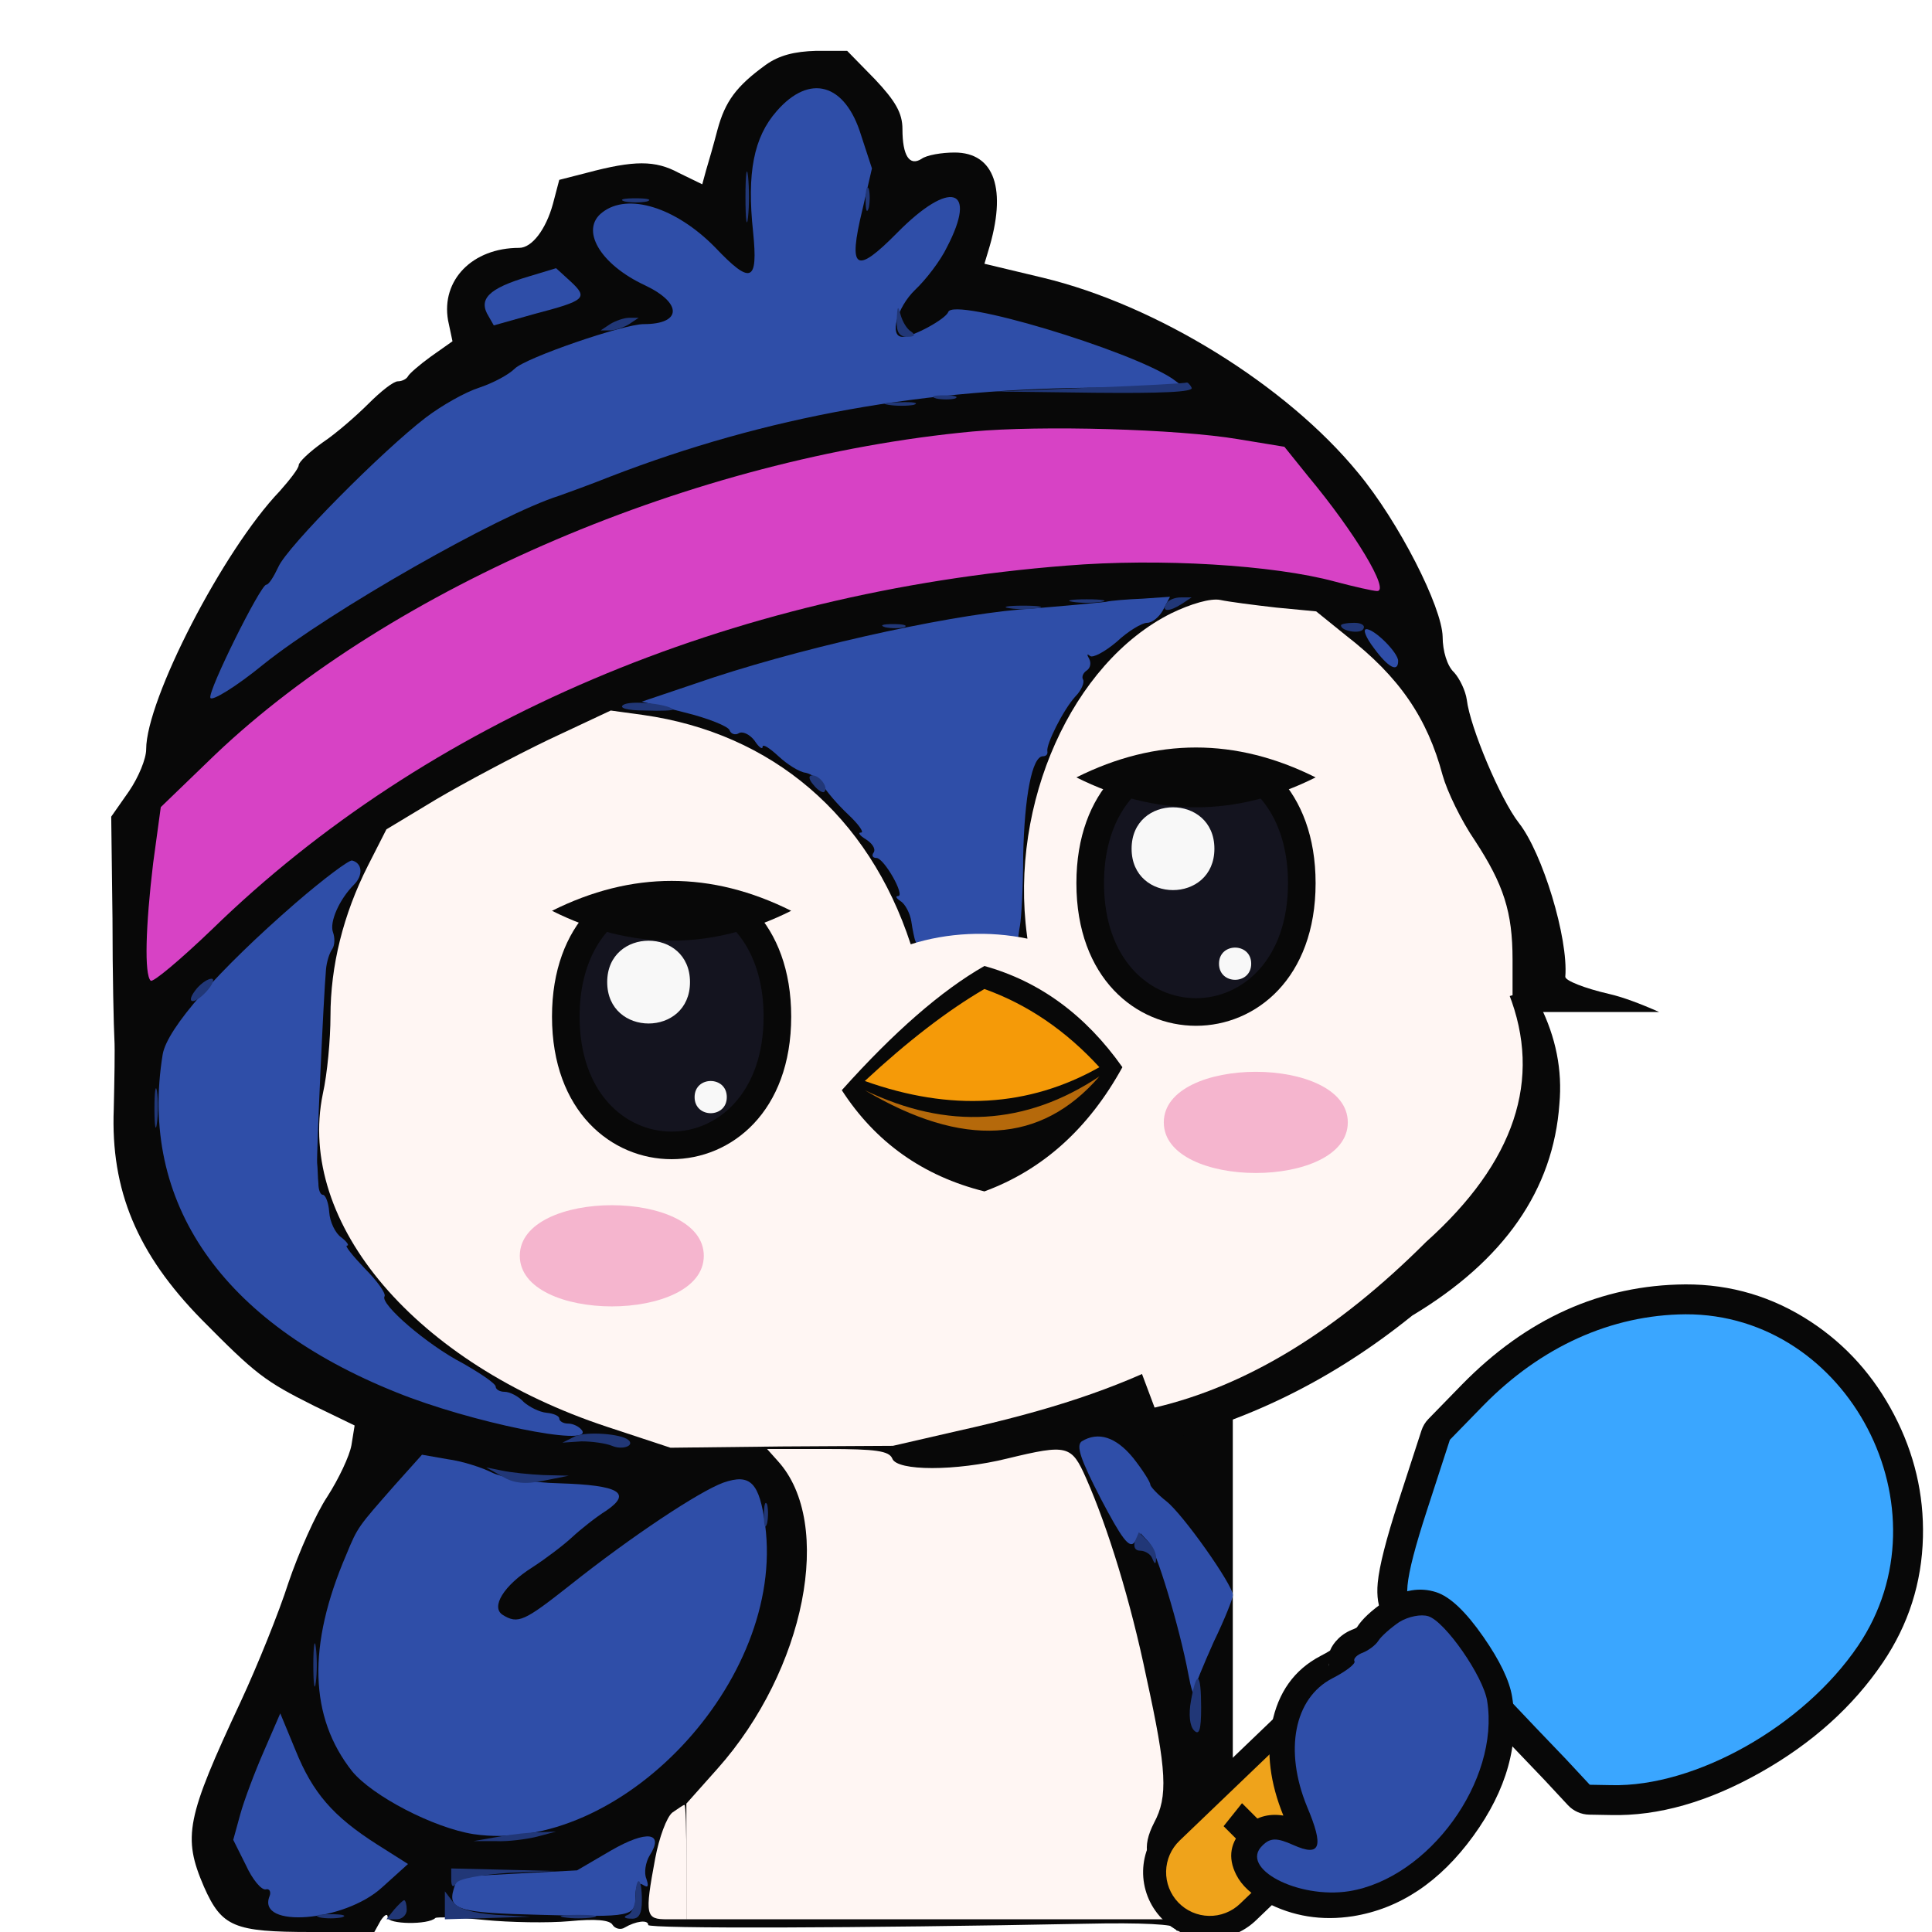
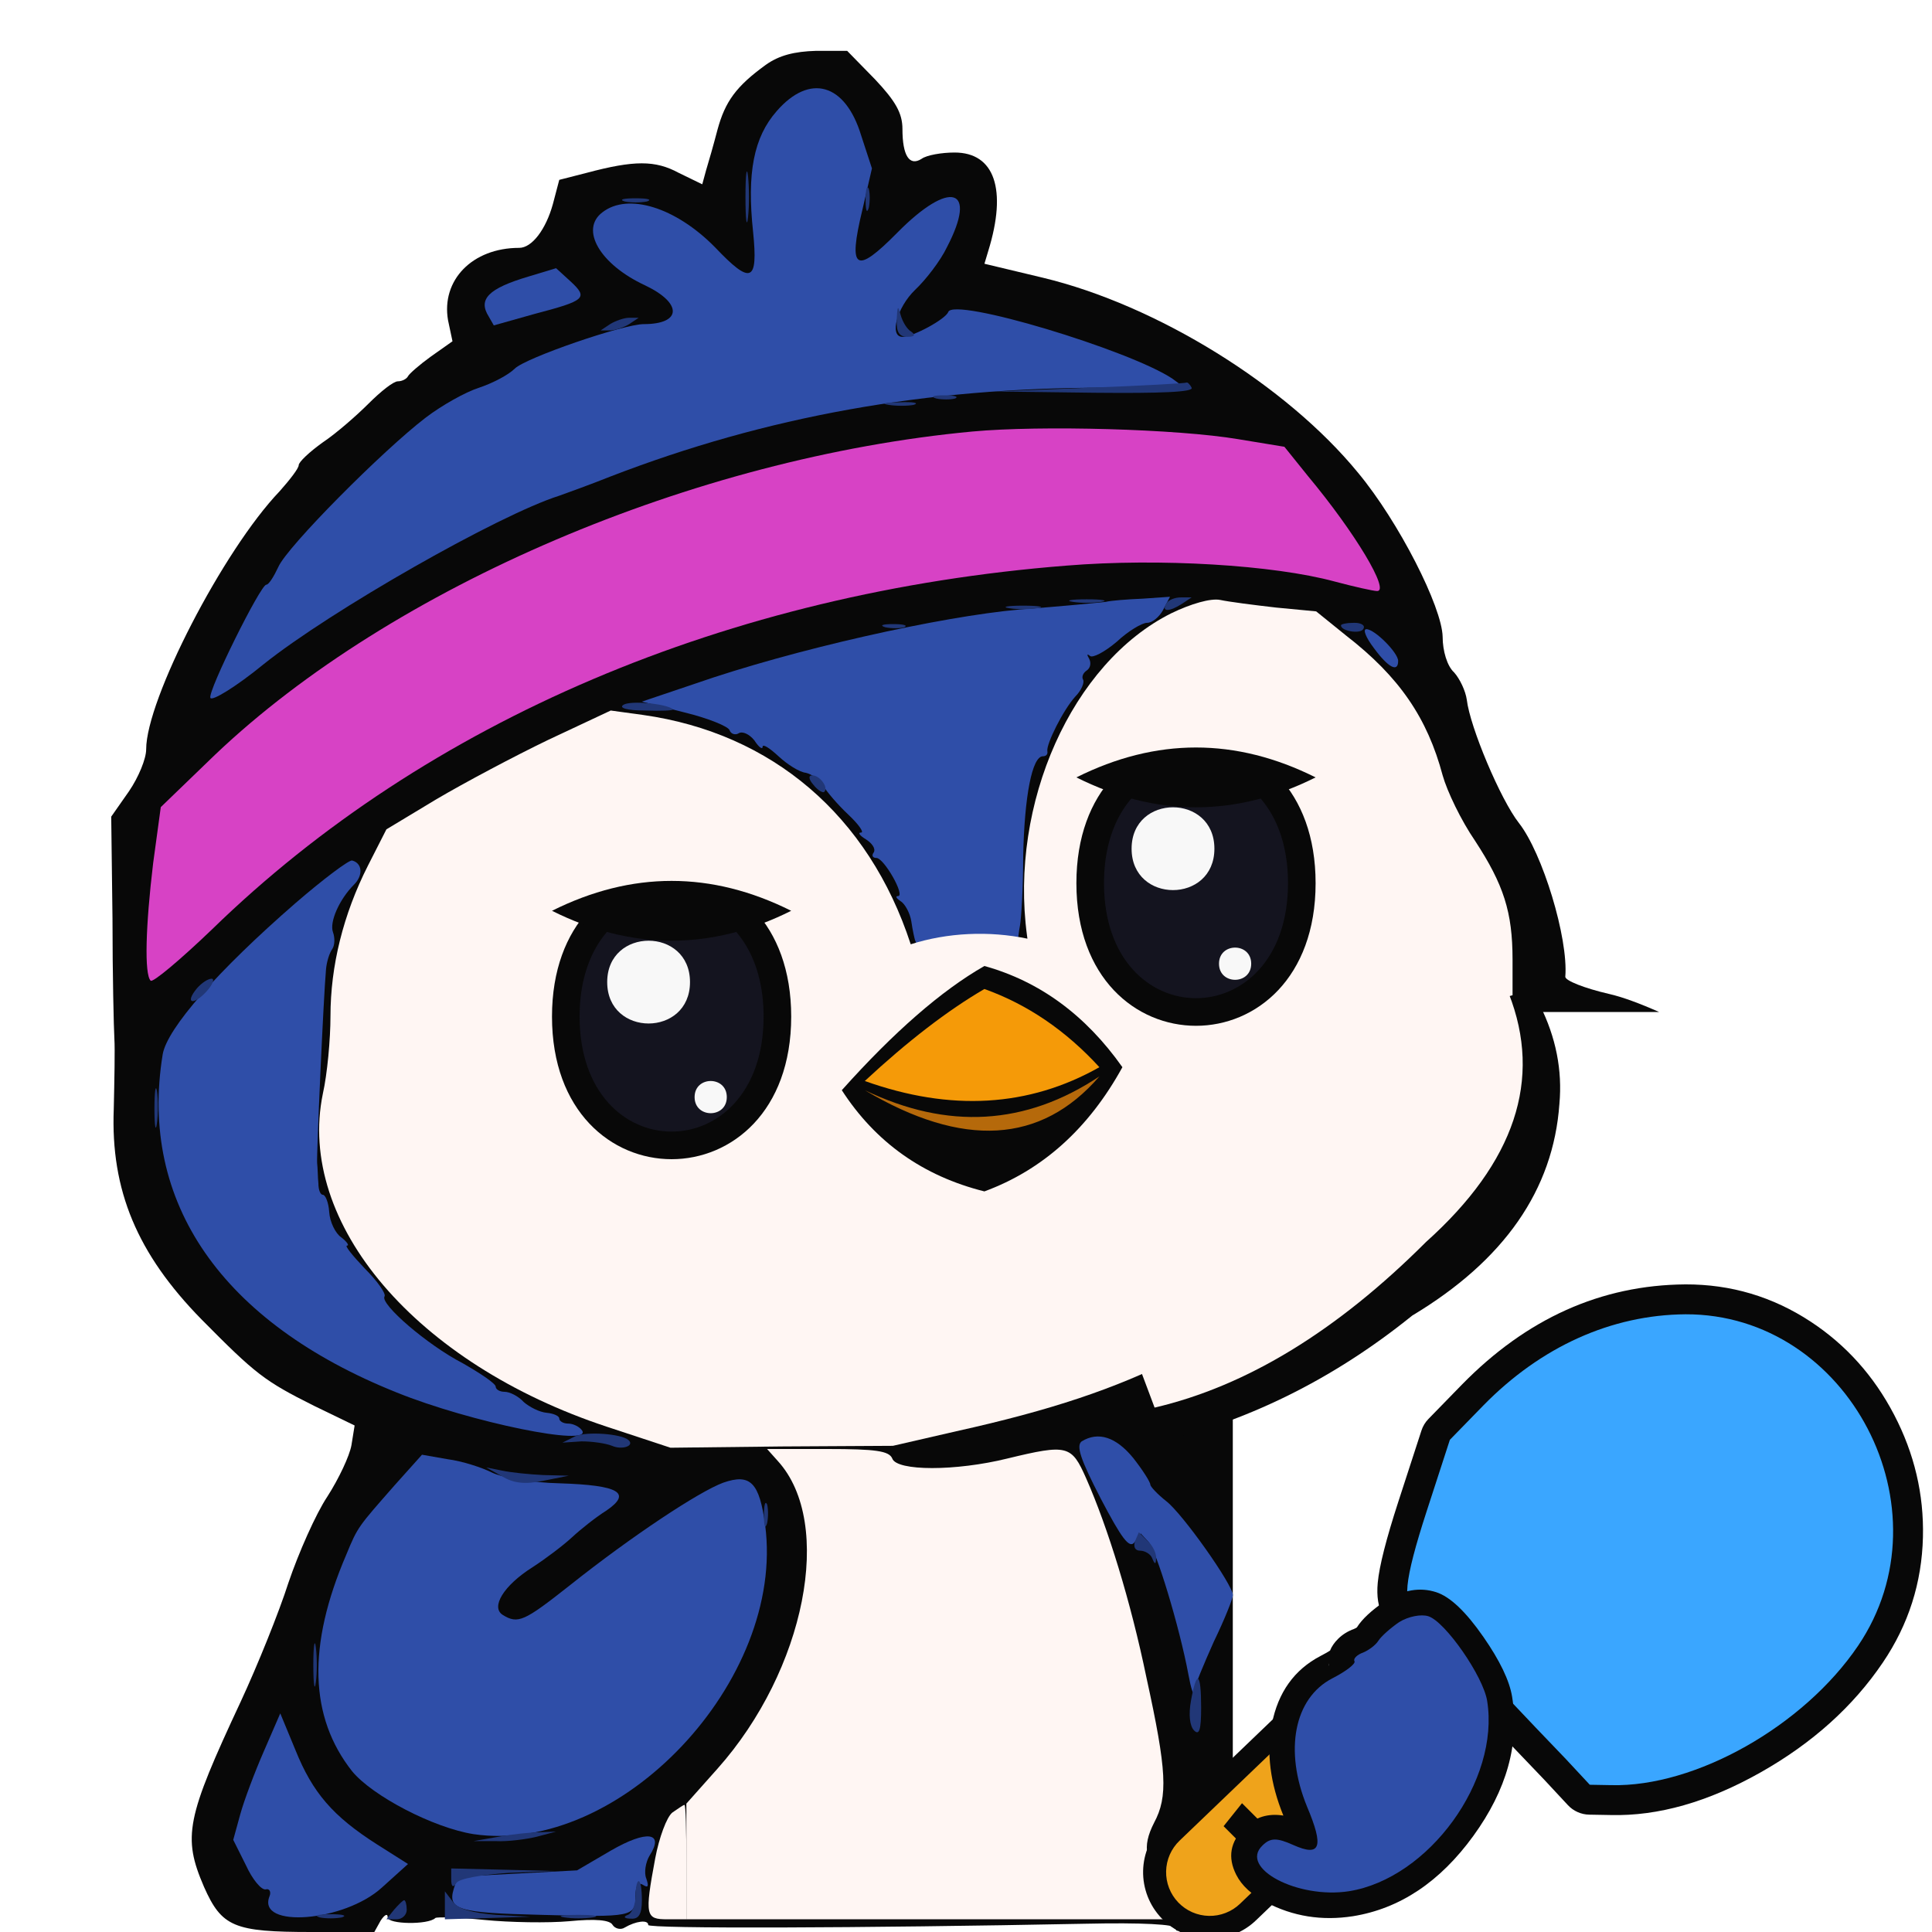
<svg xmlns="http://www.w3.org/2000/svg" viewBox="0 0 420 420" aria-hidden="true" class="sthings" data-character="pip">
  <g data-pip-part="body">
    <path fill="#080808" fill-rule="evenodd" d="M166.48 14.092C169.382 12.02 172.697 11.191 177.395 11.053H184.164L190.243 17.27C194.664 21.967 196.184 24.592 196.184 28.046C196.184 33.849 197.704 36.197 200.329 34.539C201.434 33.711 204.75 33.158 207.513 33.158C216.217 33.158 218.98 41.171 214.836 54.572L214.007 57.336L226.717 60.375C251.447 66.316 279.632 83.724 295.243 102.789C304.086 113.428 313.48 131.941 313.618 138.434C313.618 141.474 314.586 144.789 316.105 146.171C317.349 147.553 318.592 150.178 318.868 152.112C319.559 158.053 326.191 173.803 330.197 178.914C335.309 185.408 340.974 203.921 340.283 212.349C340.283 213.178 344.428 214.836 349.816 216.079C352.695 216.728 356.599 218.186 360.677 220H268V416.327C267.397 416.533 266.736 416.841 266.092 417.237C264.158 418.204 261.809 418.618 260.704 418.204C259.599 417.789 257.941 418.204 257.112 419.033C256.283 419.862 255.592 420 255.592 419.171C255.592 418.342 248.27 417.928 235.974 418.204C187.066 419.171 140.921 419.309 140.921 418.48C140.921 417.237 138.158 417.651 135.809 419.033C134.98 419.586 133.737 419.309 133.184 418.48C132.632 417.375 129.454 417.099 123.789 417.651C119.23 418.066 110.803 417.928 105.276 417.375C99.75 416.822 94.914 416.684 94.638 416.961C93.118 418.48 84.276 418.342 84.276 416.822C84.276 415.855 83.586 416.27 82.757 417.513L81.375 420H67.697C50.842 420 48.217 418.895 44.349 410.191C39.651 399.276 40.48 395.27 52.362 369.849C55.954 362.112 60.651 350.507 62.724 344.013C64.934 337.52 68.664 329.092 71.151 325.362C73.638 321.493 75.987 316.52 76.401 314.171L77.092 309.888L68.25 305.605C57.474 300.217 55.539 298.697 43.796 286.816C29.842 272.586 24.039 258.77 24.73 241.086C24.868 235.007 25.007 228.099 24.868 225.888C24.73 223.539 24.454 211.796 24.454 199.638L24.178 177.533L28.046 172.007C30.118 168.967 31.776 164.961 31.776 162.888C31.776 152.112 48.493 119.645 60.789 106.796C63 104.309 64.934 101.822 64.934 101.132C64.934 100.441 67.283 98.23 70.184 96.158C73.086 94.224 77.507 90.355 80.132 87.73C82.757 85.105 85.52 82.895 86.487 82.895C87.454 82.895 88.421 82.342 88.697 81.789C88.974 81.237 91.184 79.303 93.671 77.507L98.368 74.191L97.401 69.632C95.882 60.928 102.651 53.882 112.875 53.882C115.638 53.882 118.678 49.875 120.197 44.349L121.579 39.099L127.52 37.579C137.882 34.816 142.441 34.816 147.553 37.579L152.664 40.066L153.493 37.026C154.046 35.23 155.151 31.362 155.98 28.184C157.638 22.105 159.987 18.789 166.48 14.092Z" />
    <path fill="#080808" fill-rule="evenodd" d="M318 198Q341 218 339 240Q337 268 307 286Q281 307 250 314L247 301Q285 291 301 270Q322 247 318 223V198Z" />
    <path fill="#2f4ea8" fill-rule="evenodd" d="M168.829 24.178C163.855 29.842 162.336 37.579 163.717 50.428C164.822 61.342 163.303 62.033 155.428 53.743C146.862 45.039 136.5 41.862 130.974 46.145C126 49.875 130.421 57.474 140.23 62.033C148.382 65.901 148.243 70.461 139.954 70.461C135.533 70.461 114.257 77.783 111.908 80.132C110.526 81.513 107.072 83.309 104.171 84.276C101.132 85.243 96.02 88.145 92.566 90.77C83.171 97.954 62.447 118.816 60.513 123.237C59.546 125.309 58.441 127.105 57.888 127.105C56.645 127.105 45.178 150.178 45.73 151.697C46.007 152.526 51.257 149.349 57.336 144.375C71.842 132.77 108.454 111.908 121.579 107.763C123.513 107.072 128.487 105.276 132.632 103.618C166.618 90.493 201.296 84.276 240.118 84.276H257.526L254.901 82.342C245.645 76.125 207.237 64.52 206.132 67.836C205.579 69.355 198.533 73.224 196.184 73.224C193.283 73.224 194.941 66.868 198.947 63C201.296 60.789 204.474 56.645 205.855 53.743C212.625 40.757 206.546 38.961 195.079 50.566C185.961 59.822 184.303 58.717 187.48 45.592L189.553 36.612L187.204 29.428C183.75 18.099 176.013 15.888 168.829 24.178Z" />
    <path fill="#2f4ea8" fill-rule="evenodd" d="M114.947 60.099C106.105 62.724 103.895 65.072 106.243 68.803L107.349 70.737L116.191 68.25C127.243 65.349 127.934 64.796 124.066 61.204L120.888 58.303L114.947 60.099Z" />
    <path fill="#2f4ea8" fill-rule="evenodd" d="M240.395 130.836C239.289 130.974 230.862 131.803 221.743 132.493C204.474 134.013 172.421 141.197 151.007 148.658L139.539 152.526L148.796 154.875C153.908 156.118 158.329 157.914 158.605 158.743C158.882 159.572 159.849 159.849 160.539 159.434C161.368 158.882 162.888 159.572 163.993 160.954C164.961 162.474 165.789 163.026 165.789 162.336C165.789 161.645 167.309 162.612 169.243 164.408C171.178 166.204 173.803 167.862 175.184 168C176.428 168.276 178.224 169.52 178.914 170.763C179.743 172.145 182.092 174.908 184.441 177.118C186.651 179.191 187.895 180.987 187.204 180.987C186.375 180.987 186.928 181.678 188.309 182.507C189.553 183.336 190.382 184.441 189.967 185.27C189.414 185.961 189.691 186.513 190.52 186.513C192.178 186.513 196.875 194.803 195.217 194.803C194.526 194.803 194.941 195.355 195.77 195.908C196.737 196.461 197.842 198.533 198.118 200.329C198.395 202.263 198.809 204.059 198.947 204.474C199.224 204.888 199.224 205.579 199.086 206.132C199.086 206.822 199.638 207.237 200.467 207.237C201.296 207.237 201.711 208.066 201.296 209.171C200.053 212.211 203.921 212.901 209.171 210.691C211.934 209.586 215.664 208.618 217.599 208.618C219.947 208.618 221.053 207.789 221.191 206.132C221.191 204.888 221.467 202.539 221.743 201.158C222.02 199.638 222.434 192.868 222.434 185.961C222.711 173.112 224.368 164.408 226.717 164.408C227.408 164.408 227.822 163.993 227.684 163.303C227.408 161.783 231.138 154.322 233.763 151.421C235.145 150.039 235.836 148.243 235.421 147.691C235.145 147.138 235.421 146.309 236.25 145.757C237.079 145.204 237.217 144.099 236.803 143.27C236.25 142.303 236.25 142.026 236.941 142.579C237.493 143.132 240.118 141.75 242.743 139.539C245.23 137.191 248.27 135.395 249.375 135.395C250.48 135.395 252 134.151 252.829 132.632L254.349 129.73L248.408 130.145C245.092 130.283 241.5 130.559 240.395 130.836Z" />
    <path fill="#2f4ea8" fill-rule="evenodd" d="M298.697 140.921C301.737 145.066 303.947 146.309 303.947 143.684C303.947 141.888 298.836 136.776 297.039 136.776C296.211 136.776 296.901 138.572 298.697 140.921Z" />
    <path fill="#2f4ea8" fill-rule="evenodd" d="M64.243 196.322C47.388 210.967 36.336 223.539 35.368 229.204C30.118 261.395 48.217 287.507 86.211 302.704C102.237 309.197 128.763 314.586 126.553 310.993C126 310.164 124.618 309.474 123.513 309.474C122.408 309.474 121.579 308.921 121.579 308.368C121.579 307.816 120.336 307.263 118.816 307.125C117.296 306.987 115.086 305.882 113.842 304.776C112.737 303.533 110.803 302.566 109.697 302.566C108.592 302.566 107.763 302.013 107.763 301.461C107.763 300.77 104.447 298.559 100.579 296.349C92.842 292.342 82.618 283.5 83.586 281.842C84 281.289 82.066 278.526 79.303 275.763C76.678 273 74.882 270.789 75.434 270.789C75.987 270.789 75.434 269.961 74.191 268.993C72.947 268.164 71.704 265.678 71.566 263.467C71.428 261.395 70.737 259.737 70.184 259.737C69.632 259.737 69.217 258.632 69.217 257.25C69.079 256.007 69.079 253.934 68.941 252.829C68.803 250.895 70.322 216.77 70.875 210.691C71.013 209.171 71.566 207.237 72.257 206.27C72.809 205.441 72.809 203.783 72.395 202.678C71.566 200.467 73.776 195.493 76.954 192.316C79.026 190.243 78.75 187.618 76.539 187.066C75.849 186.928 70.322 191.072 64.243 196.322Z" />
    <path fill="#2f4ea8" fill-rule="evenodd" d="M235.145 313.342C233.901 314.309 234.868 317.211 239.289 325.776C243.849 334.48 245.507 336.691 246.612 335.309L247.993 333.375L249.651 335.171C251.309 336.829 256.421 353.684 258.355 364.046C258.908 367.086 259.461 368.743 259.599 367.776C259.599 366.671 261.671 361.836 263.882 356.862C266.23 352.026 268.026 347.467 268.026 346.776C268.026 344.566 257.112 329.092 253.52 326.329C251.586 324.809 250.066 323.151 250.066 322.737C250.066 322.184 248.408 319.559 246.336 316.934C242.605 312.375 238.737 311.132 235.145 313.342Z" />
    <path fill="#2f4ea8" fill-rule="evenodd" d="M85.796 322.875C77.921 331.855 77.783 331.855 75.296 337.934C66.73 357.829 67.283 373.303 76.539 385.046C80.961 390.434 94.224 397.342 102.928 398.724C134.842 403.421 170.763 365.289 166.342 331.579C165.099 322.322 163.164 320.25 157.224 322.322C151.974 324.257 137.329 333.928 123.789 344.704C113.98 352.441 112.599 353.132 109.283 351.059C106.658 349.401 109.421 344.704 115.776 340.697C118.539 338.901 122.408 336 124.342 334.204C126.276 332.408 129.592 329.783 131.803 328.401C137.467 324.533 134.566 322.875 121.717 322.461C115.5 322.322 109.145 321.217 106.934 320.112C104.724 319.007 100.441 317.625 97.263 317.211L91.737 316.243L85.796 322.875Z" />
    <path fill="#2f4ea8" fill-rule="evenodd" d="M57.336 380.763C55.401 385.184 53.053 391.401 52.224 394.441L50.704 399.967L53.467 405.493C54.849 408.533 56.783 410.882 57.75 410.743C58.579 410.467 58.993 411.296 58.579 412.263C55.816 419.309 74.882 417.789 83.033 410.329L88.697 405.217L81.928 400.934C72.395 394.855 67.974 389.743 64.243 380.487L60.928 372.474L57.336 380.763Z" />
    <path fill="#2f4ea8" fill-rule="evenodd" d="M132.77 402.316 125.447 406.599 112.461 407.289 99.474 407.98 98.645 410.605C97.263 415.164 99.612 415.855 117.572 416.27C137.467 416.822 138.158 416.684 138.158 412.125C138.158 409.914 138.711 409.086 139.816 409.776C140.921 410.467 141.059 410.053 140.507 408.395C139.954 407.151 140.368 404.803 141.197 403.421C144.513 398.309 140.645 397.757 132.77 402.316Z" />
    <path fill="#213777" fill-rule="evenodd" d="M162.059 42.829C162.059 47.803 162.336 49.737 162.612 47.25C162.888 44.901 162.888 40.757 162.612 38.27C162.336 35.921 162.059 37.855 162.059 42.829Z" />
    <path fill="#213777" fill-rule="evenodd" d="M188.171 43.52C188.171 45.73 188.447 46.559 188.862 45.178C189.138 43.934 189.138 42 188.862 41.033C188.447 40.204 188.171 41.171 188.171 43.52Z" />
    <path fill="#213777" fill-rule="evenodd" d="M135.809 43.796C137.053 44.072 139.263 44.072 140.645 43.796C141.888 43.382 140.783 43.105 138.158 43.105C135.533 43.105 134.428 43.382 135.809 43.796Z" />
    <path fill="#213777" fill-rule="evenodd" d="M194.941 69.355C194.803 72.257 195.493 73.224 197.289 73.224C198.809 73.224 199.086 72.809 198.118 72.118C197.151 71.566 196.184 69.908 195.77 68.388C195.217 66.316 195.079 66.454 194.941 69.355Z" />
    <path fill="#213777" fill-rule="evenodd" d="M132.632 70.461 130.559 71.842H132.632C133.737 71.842 135.671 71.151 136.776 70.461L138.849 69.079H136.776C135.671 69.079 133.737 69.77 132.632 70.461Z" />
    <path fill="#213777" fill-rule="evenodd" d="M236.941 84.276 216.217 85.105 238.046 85.382C252.276 85.52 259.599 85.243 259.046 84.276C258.632 83.447 258.079 83.033 257.941 83.171C257.803 83.309 248.408 83.862 236.941 84.276Z" />
    <path fill="#213777" fill-rule="evenodd" d="M203.507 86.625C204.75 86.901 206.684 86.901 207.651 86.625C208.48 86.211 207.513 85.934 205.164 85.934C202.954 85.934 202.125 86.211 203.507 86.625Z" />
    <path fill="#213777" fill-rule="evenodd" d="M193.145 88.007C194.803 88.283 197.289 88.283 198.671 88.007C199.914 87.592 198.533 87.316 195.493 87.454C192.454 87.454 191.349 87.73 193.145 88.007Z" />
    <path fill="#213777" fill-rule="evenodd" d="M233.211 130.836C234.868 131.112 237.632 131.112 239.428 130.836C241.086 130.559 239.704 130.283 236.25 130.283C232.796 130.283 231.414 130.559 233.211 130.836Z" />
    <path fill="#213777" fill-rule="evenodd" d="M253.52 131.25C252.414 133.046 254.211 133.046 256.974 131.25L259.046 129.868H256.697C255.454 129.868 253.934 130.421 253.52 131.25Z" />
    <path fill="#213777" fill-rule="evenodd" d="M219.395 132.217C221.053 132.493 223.816 132.493 225.612 132.217C227.27 131.941 225.888 131.664 222.434 131.664C218.98 131.664 217.599 131.941 219.395 132.217Z" />
    <path fill="#213777" fill-rule="evenodd" d="M192.454 136.362C193.697 136.638 195.632 136.638 196.599 136.362C197.428 135.947 196.461 135.671 194.112 135.671C191.901 135.671 191.072 135.947 192.454 136.362Z" />
    <path fill="#213777" fill-rule="evenodd" d="M291.513 135.947C291.513 137.191 295.658 137.882 296.349 136.776C296.901 135.947 295.934 135.395 294.414 135.395C292.757 135.395 291.513 135.671 291.513 135.947Z" />
    <path fill="#213777" fill-rule="evenodd" d="M135.533 153.217C134.428 153.908 136.362 154.461 140.23 154.461C143.822 154.599 146.586 154.461 146.309 154.184C144.789 152.941 137.053 152.25 135.533 153.217Z" />
    <path fill="#213777" fill-rule="evenodd" d="M176.842 170.625C177.809 171.868 178.914 172.421 179.191 172.145C180.158 171.178 178.224 168.553 176.566 168.553C175.737 168.553 175.737 169.382 176.842 170.625Z" />
    <path fill="#213777" fill-rule="evenodd" d="M42.829 214.836C40.066 218.151 42 218.704 44.901 215.526C46.283 214.007 46.697 212.763 46.007 212.763C45.178 212.763 43.796 213.73 42.829 214.836Z" />
    <path fill="#213777" fill-rule="evenodd" d="M33.572 241.086C33.572 244.816 33.849 246.336 34.125 244.125C34.401 242.053 34.401 239.013 34.125 237.217C33.849 235.559 33.572 237.217 33.572 241.086Z" />
    <path fill="#213777" fill-rule="evenodd" d="M125.033 312.237 122.27 313.618 126.414 313.342C128.763 313.342 131.664 313.757 133.046 314.309C135.257 315.276 138.02 314.309 136.638 313.066C135.118 311.684 127.52 311.132 125.033 312.237Z" />
    <path fill="#213777" fill-rule="evenodd" d="M109.145 320.941C111.632 322.461 114.118 322.737 118.125 321.908L123.651 320.803L118.125 320.664C115.086 320.526 111.079 320.112 109.145 319.697L105.691 319.007L109.145 320.941Z" />
    <path fill="#213777" fill-rule="evenodd" d="M166.066 329.507C166.066 331.717 166.342 332.546 166.757 331.164C167.033 329.921 167.033 327.987 166.757 327.02C166.342 326.191 166.066 327.158 166.066 329.507Z" />
    <path fill="#213777" fill-rule="evenodd" d="M246.75 335.033C246.336 336.276 246.75 337.105 247.855 337.105C248.961 337.105 250.204 337.934 250.48 338.763C251.033 340.145 251.309 340.145 251.309 338.763C251.447 337.796 250.618 336 249.513 335.033L247.579 333.099L246.75 335.033Z" />
    <path fill="#213777" fill-rule="evenodd" d="M68.112 361.974C68.112 366.118 68.388 367.914 68.664 365.704C68.941 363.632 68.941 360.316 68.664 358.105C68.388 356.033 68.112 357.829 68.112 361.974Z" />
    <path fill="#213777" fill-rule="evenodd" d="M258.908 369.711C258.355 372.75 258.632 375.237 259.599 376.204C260.704 377.309 261.118 376.066 261.118 371.23C261.118 363.493 260.151 362.803 258.908 369.711Z" />
    <path fill="#213777" fill-rule="evenodd" d="M281.98 379.934C281.98 381.868 282.533 384.355 283.224 385.461L284.605 387.533L284.467 385.461C284.329 384.355 283.776 381.868 283.224 379.934L282.118 376.48L281.98 379.934Z" />
    <path fill="#213777" fill-rule="evenodd" d="M108.454 399.276 102.928 400.243H107.763C110.388 400.382 114.533 399.829 116.743 399.276L120.888 398.171L117.434 398.309C115.5 398.309 111.493 398.724 108.454 399.276Z" />
    <path fill="#213777" fill-rule="evenodd" d="M98.092 408.533C98.092 410.191 98.507 410.467 99.197 409.362C99.75 408.395 104.586 407.566 110.526 407.151L120.888 406.737L109.559 406.461L98.092 406.184V408.533Z" />
    <path fill="#213777" fill-rule="evenodd" d="M138.158 412.263C138.158 414.059 137.329 415.993 136.5 416.27C135.395 416.684 135.671 417.099 137.191 417.099C138.849 417.237 139.539 416.132 139.539 413.092C139.539 410.743 139.263 408.947 138.849 408.947C138.434 408.947 138.158 410.467 138.158 412.263Z" />
    <path fill="#213777" fill-rule="evenodd" d="M291.237 409.914C292.895 410.191 295.382 410.191 296.763 409.914C298.007 409.5 296.625 409.224 293.586 409.362C290.546 409.362 289.441 409.638 291.237 409.914Z" />
    <path fill="#213777" fill-rule="evenodd" d="M96.711 414.197V417.237L106.105 416.961L115.362 416.684L107.763 416.27C102.789 415.855 99.612 415.026 98.507 413.507L96.711 411.158V414.197Z" />
    <path fill="#213777" fill-rule="evenodd" d="M85.658 415.164 84 417.237H86.211C87.454 417.237 88.421 416.27 88.421 415.164C88.421 414.059 88.145 413.092 87.868 413.092C87.592 413.092 86.625 414.059 85.658 415.164Z" />
    <path fill="#213777" fill-rule="evenodd" d="M69.493 416.822C70.737 417.099 72.947 417.099 74.329 416.822C75.572 416.408 74.467 416.132 71.842 416.132C69.217 416.132 68.112 416.408 69.493 416.822Z" />
    <path fill="#213777" fill-rule="evenodd" d="M122.684 416.822C124.342 417.099 127.105 417.099 128.901 416.822C130.559 416.546 129.178 416.27 125.724 416.27C122.27 416.27 120.888 416.546 122.684 416.822Z" />
    <path fill="#fff6f3" fill-rule="evenodd" d="M254.625 133.322C258.908 131.25 263.191 130.007 265.263 130.421C267.197 130.836 272.586 131.526 277.421 132.079L286.125 132.908L292.618 138.158C304.224 147.138 310.303 156.118 313.618 168.553C314.586 172.007 317.625 178.362 320.664 182.783C326.882 192.316 328.816 198.257 328.816 208.618V216.355L323.013 217.875C319.697 218.842 315.967 219.947 314.586 220.362C312.789 221.191 312.375 220.776 313.066 219.257C314.309 215.941 311.408 211.934 305.882 209.309L300.77 206.961L295.52 208.48C289.855 210.138 284.191 216.493 282.809 222.434C281.842 226.303 285.849 234.454 289.441 235.697C290.961 236.25 289.993 238.184 285.849 243.572C276.868 254.763 272.033 265.954 268.855 281.842L267.336 289.441L255.592 295.243C242.467 301.875 228.513 306.572 207.928 311.132L194.112 314.309L169.934 314.447L145.757 314.724L131.941 310.164C90.493 296.487 64.382 265.954 70.184 237.77C71.151 233.487 71.842 225.888 71.842 220.914C71.842 210 74.605 198.809 79.993 188.171L84 180.296L94.776 173.803C100.855 170.211 111.77 164.408 119.23 160.816L132.77 154.461L139.816 155.428C167.854 159.394 188.852 177.307 197.983 205.279C206.001 202.726 215.018 202.319 223.355 204.057L223.263 203.368C219.395 174.632 233.072 144.099 254.625 133.322Z" />
    <path fill="#fff6f3" fill-rule="evenodd" d="M273 208Q310 195 328 216Q339 244 310 270Q281 299 251 306L245 290Q264 265 267 241L273 208Z" />
    <path fill="#fff6f3" fill-rule="evenodd" d="M146.171 394.026C144.928 394.993 143.27 399.553 142.441 403.974C140.092 416.546 140.368 417.237 145.066 417.237H149.211V404.803C149.211 397.895 149.072 392.368 148.796 392.368C148.52 392.368 147.414 393.197 146.171 394.026Z" />
    <path fill="#fff6f3" fill-rule="evenodd" d="M169.105 317.625C181.401 331.164 175.046 363.079 155.98 384.493L149.211 392.092V404.664V417.237H203.092H256.974V413.783C256.974 411.711 255.73 409.5 253.52 408.118C248.961 405.079 248.132 401.625 250.895 396.237C253.934 390.572 253.658 384.908 249.237 364.737C245.783 348.02 240.809 331.993 236.112 321.355C232.934 314.171 232.105 313.895 218.98 317.072C207.789 319.836 194.941 319.836 193.974 317.072C193.283 315.414 190.382 315 179.882 315H166.757L169.105 317.625Z" />
    <path fill="#d742c5" fill-rule="evenodd" d="M211.382 93.809C150.868 99.474 85.243 127.52 46.836 163.993L34.954 175.461L33.296 187.618C31.638 201.434 31.362 211.796 32.743 213.178C33.158 213.73 39.237 208.618 46.145 201.987C92.704 156.671 158.329 128.763 231.829 122.961C252.138 121.303 276.868 122.822 290.132 126.414C294.276 127.52 298.559 128.487 299.388 128.487C302.151 128.487 294.691 115.914 284.329 103.48L279.217 97.125L269.132 95.467C256.007 93.257 226.303 92.428 211.382 93.809Z" />
  </g>
  <g data-pip-part="racket">
    <path fill="#080808" fill-rule="evenodd" d="M346.036 347.466 273.036 417.466Q272.005 418.454 270.801 419.223Q269.597 419.991 268.267 420.51Q266.936 421.028 265.53 421.278Q264.124 421.527 262.696 421.497Q261.268 421.467 259.873 421.159Q258.479 420.851 257.171 420.277Q255.864 419.703 254.693 418.885Q253.523 418.067 252.534 417.036Q251.546 416.005 250.777 414.801Q250.009 413.597 249.49 412.267Q248.972 410.936 248.722 409.53Q248.473 408.124 248.503 406.696Q248.533 405.268 248.841 403.873Q249.149 402.479 249.723 401.171Q250.297 399.864 251.115 398.693Q251.934 397.523 252.964 396.534L325.964 326.534Q326.995 325.546 328.199 324.777Q329.403 324.009 330.733 323.49Q332.064 322.972 333.47 322.722Q334.876 322.473 336.304 322.503Q337.732 322.533 339.126 322.841Q340.521 323.149 341.829 323.723Q343.136 324.297 344.307 325.115Q345.477 325.934 346.466 326.964Q347.454 327.995 348.223 329.199Q348.991 330.403 349.51 331.733Q350.028 333.064 350.278 334.47Q350.527 335.876 350.497 337.304Q350.467 338.732 350.159 340.126Q349.851 341.521 349.277 342.828Q348.703 344.136 347.885 345.307Q347.067 346.477 346.036 347.466Z" />
    <path fill="#efa31b" fill-rule="evenodd" d="M342.575 343.857 269.575 413.857Q268.9 414.505 268.111 415.008Q267.322 415.511 266.451 415.851Q265.579 416.191 264.657 416.354Q263.736 416.517 262.801 416.498Q261.865 416.478 260.952 416.276Q260.038 416.075 259.181 415.699Q258.324 415.323 257.558 414.786Q256.791 414.25 256.143 413.575Q255.495 412.9 254.992 412.111Q254.489 411.322 254.149 410.451Q253.809 409.579 253.646 408.657Q253.482 407.736 253.502 406.801Q253.522 405.865 253.723 404.952Q253.925 404.038 254.301 403.181Q254.677 402.324 255.213 401.558Q255.75 400.791 256.425 400.143L329.425 330.143Q330.1 329.495 330.889 328.992Q331.678 328.489 332.549 328.149Q333.421 327.809 334.342 327.646Q335.264 327.482 336.199 327.502Q337.135 327.522 338.048 327.723Q338.962 327.925 339.819 328.301Q340.676 328.677 341.442 329.213Q342.209 329.75 342.857 330.425Q343.505 331.1 344.008 331.889Q344.511 332.678 344.851 333.549Q345.191 334.421 345.354 335.342Q345.517 336.264 345.498 337.199Q345.478 338.135 345.276 339.048Q345.075 339.962 344.699 340.819Q344.323 341.675 343.786 342.442Q343.25 343.209 342.575 343.857Z" />
    <path fill="#080808" fill-rule="evenodd" d="M320 344 333 357 329 362 316 349 320 344Z" />
    <path fill="#080808" fill-rule="evenodd" d="M270 392 283 405 279 410 266 397 270 392Z" />
    <g data-pip-part="blade">
      <path fill="#080808" fill-rule="evenodd" d="M366.395 279.215Q381.219 279.169 393.634 287.321Q405.175 294.899 411.775 307.574Q418.367 320.233 418.031 334.14Q417.671 349.078 409.309 361.425Q399.589 375.789 382.725 385.309Q365.638 394.954 350.17 394.573L345.49 394.49Q344.167 394.467 342.958 393.928Q341.749 393.389 340.847 392.42L335.673 386.86L325.94 376.679L321.208 371.674Q312.815 362.747 310.923 361.282Q307.833 359.176 305.654 355.242Q302.518 354.577 300.664 351.29Q299.09 348.502 299.513 344.042Q300.024 338.642 303.975 326.483L309.009 310.992Q309.477 309.55 310.535 308.464L317.803 301.006Q338.928 279.424 366.367 279.216ZM308.367 355.354Q309.302 355.311 310.369 354.947Q309.999 355.073 309.616 355.154Q308.974 355.291 308.367 355.354Z" />
      <path fill="#3aa6ff" fill-rule="evenodd" d="M366.416 285.715C350.295 285.838 334.973 292.757 322.448 305.553L315.19 313L310.157 328.492C305.2 343.747 304.615 349.571 308.266 348.796C308.855 348.595 310.161 349.804 311.04 351.527C311.838 353.094 313.505 355.205 314.691 355.982C315.956 356.916 320.988 361.951 325.944 367.222C330.899 372.492 337.439 379.324 340.372 382.369L345.605 387.991L350.285 388.074C368.573 388.525 392.104 375.252 403.925 357.782C424.029 328.099 401.883 285.603 366.416 285.715Z" />
    </g>
    <path fill="#080808" fill-rule="evenodd" d="M301.048 348.098Q301.153 348.025 301.262 347.958Q306.97 344.424 312.226 346.132Q316.748 347.601 322.48 355.852Q327.869 363.611 328.722 368.87Q331.183 384.109 320.285 399.118Q309.407 414.1 294.135 416.565Q283.968 418.153 275.198 413.531Q270.535 411.074 268.756 407.573Q265.863 401.88 270.558 397.312Q273.975 393.889 278.992 394.689Q274.676 384.084 276.49 374.796Q278.506 364.47 287.074 359.99Q288.285 359.373 289.142 358.818Q289.665 357.479 290.942 356.222Q292.337 354.85 294.353 354.117Q294.916 353.875 294.982 353.77Q296.642 351.118 301.048 348.098ZM288.85 361.575Q288.97 362.887 289.937 364.261Q289.712 363.942 289.535 363.594Q289.01 362.564 288.85 361.575Z" />
    <path fill="#2f4ea8" fill-rule="evenodd" d="M304.158 352.634C302.289 353.915 300.249 355.722 299.644 356.688C299.04 357.654 297.519 358.758 296.343 359.247C295.036 359.694 294.169 360.574 294.435 361.097C294.833 361.662 292.53 363.383 289.57 364.891C281.346 369.191 279.116 380.524 284.146 392.763C287.839 401.517 287.113 403.75 281.151 401.087C277.6 399.497 276.158 399.465 274.423 401.225C269.349 406.114 282.114 412.876 293.286 411.131C310.61 408.334 326.089 387.071 323.293 369.747C322.422 364.379 314.206 352.558 310.527 351.362C308.95 350.85 306.158 351.396 304.158 352.634Z" />
  </g>
  <g class="sthings-face" data-face="neutral">
-     <g data-pip-part="cheeks">
-       <path fill="#f5b5ce" fill-rule="evenodd" d="M113 272.999C113 258.333 153 258.333 153 272.999C153 287.665 113 287.665 113 272.999Z" />
-       <path fill="#f5b5ce" fill-rule="evenodd" d="M253 243.999C253 229.333 293 229.333 293 243.999C293 258.665 253 258.665 253 243.999Z" />
-     </g>
    <path fill="#fff6f3" fill-rule="evenodd" d="M127.893 198C137.692 187.334 154.308 187.334 164.107 198H127.893Z" />
    <path fill="#080808" fill-rule="evenodd" d="M120 221C120 210.832 123.147 203.165 127.893 198H164.107C168.853 203.165 172 210.832 172 221C172 262.332 120 262.332 120 221Z" />
    <path fill="#14141f" fill-rule="evenodd" d="M126 221C126 209.047 131.144 201.38 137.742 198H154.258C160.856 201.38 166 209.047 166 221C166 254.333 126 254.333 126 221Z" />
    <path fill="#f8f8f8" fill-rule="evenodd" d="M132 213.5C132 201.5 150 201.5 150 213.5C150 225.5 132 225.5 132 213.5Z" />
    <path fill="#f8f8f8" fill-rule="evenodd" d="M151 238.5C151 233.833 158 233.833 158 238.5C158 243.167 151 243.167 151 238.5Z" />
    <path fill="#080808" fill-rule="evenodd" d="M120 198Q146 185 172 198Q146 211 120 198Z" />
    <path fill="#fff6f3" fill-rule="evenodd" d="M241.893 169C251.692 158.334 268.308 158.334 278.107 169H241.893Z" />
    <path fill="#080808" fill-rule="evenodd" d="M234 192C234 181.832 237.147 174.165 241.893 169H278.107C282.853 174.165 286 181.832 286 192C286 233.332 234 233.332 234 192Z" />
    <path fill="#14141f" fill-rule="evenodd" d="M240 192C240 180.047 245.144 172.38 251.742 169H268.258C274.856 172.38 280 180.047 280 192C280 225.333 240 225.333 240 192Z" />
    <path fill="#f8f8f8" fill-rule="evenodd" d="M246 184.5C246 172.5 264 172.5 264 184.5C264 196.5 246 196.5 246 184.5Z" />
    <path fill="#f8f8f8" fill-rule="evenodd" d="M265 209.5C265 204.833 272 204.833 272 209.5C272 214.167 265 214.167 265 209.5Z" />
    <path fill="#080808" fill-rule="evenodd" d="M234 169Q260 156 286 169Q260 182 234 169Z" />
    <g data-pip-part="beak">
      <path fill="#080808" fill-rule="evenodd" d="M183 237Q200 218 214 210Q232 215 244 232Q233 252 214 259Q194 254 183 237Z" />
      <path fill="#f59a08" fill-rule="evenodd" d="M188 235Q202 222 214 215Q228 220 239 232Q216 245 188 235Z" />
      <path fill="#b5690b" fill-rule="evenodd" d="M188 237Q215 250 239 234Q220 256 188 237Z" />
    </g>
  </g>
</svg>
